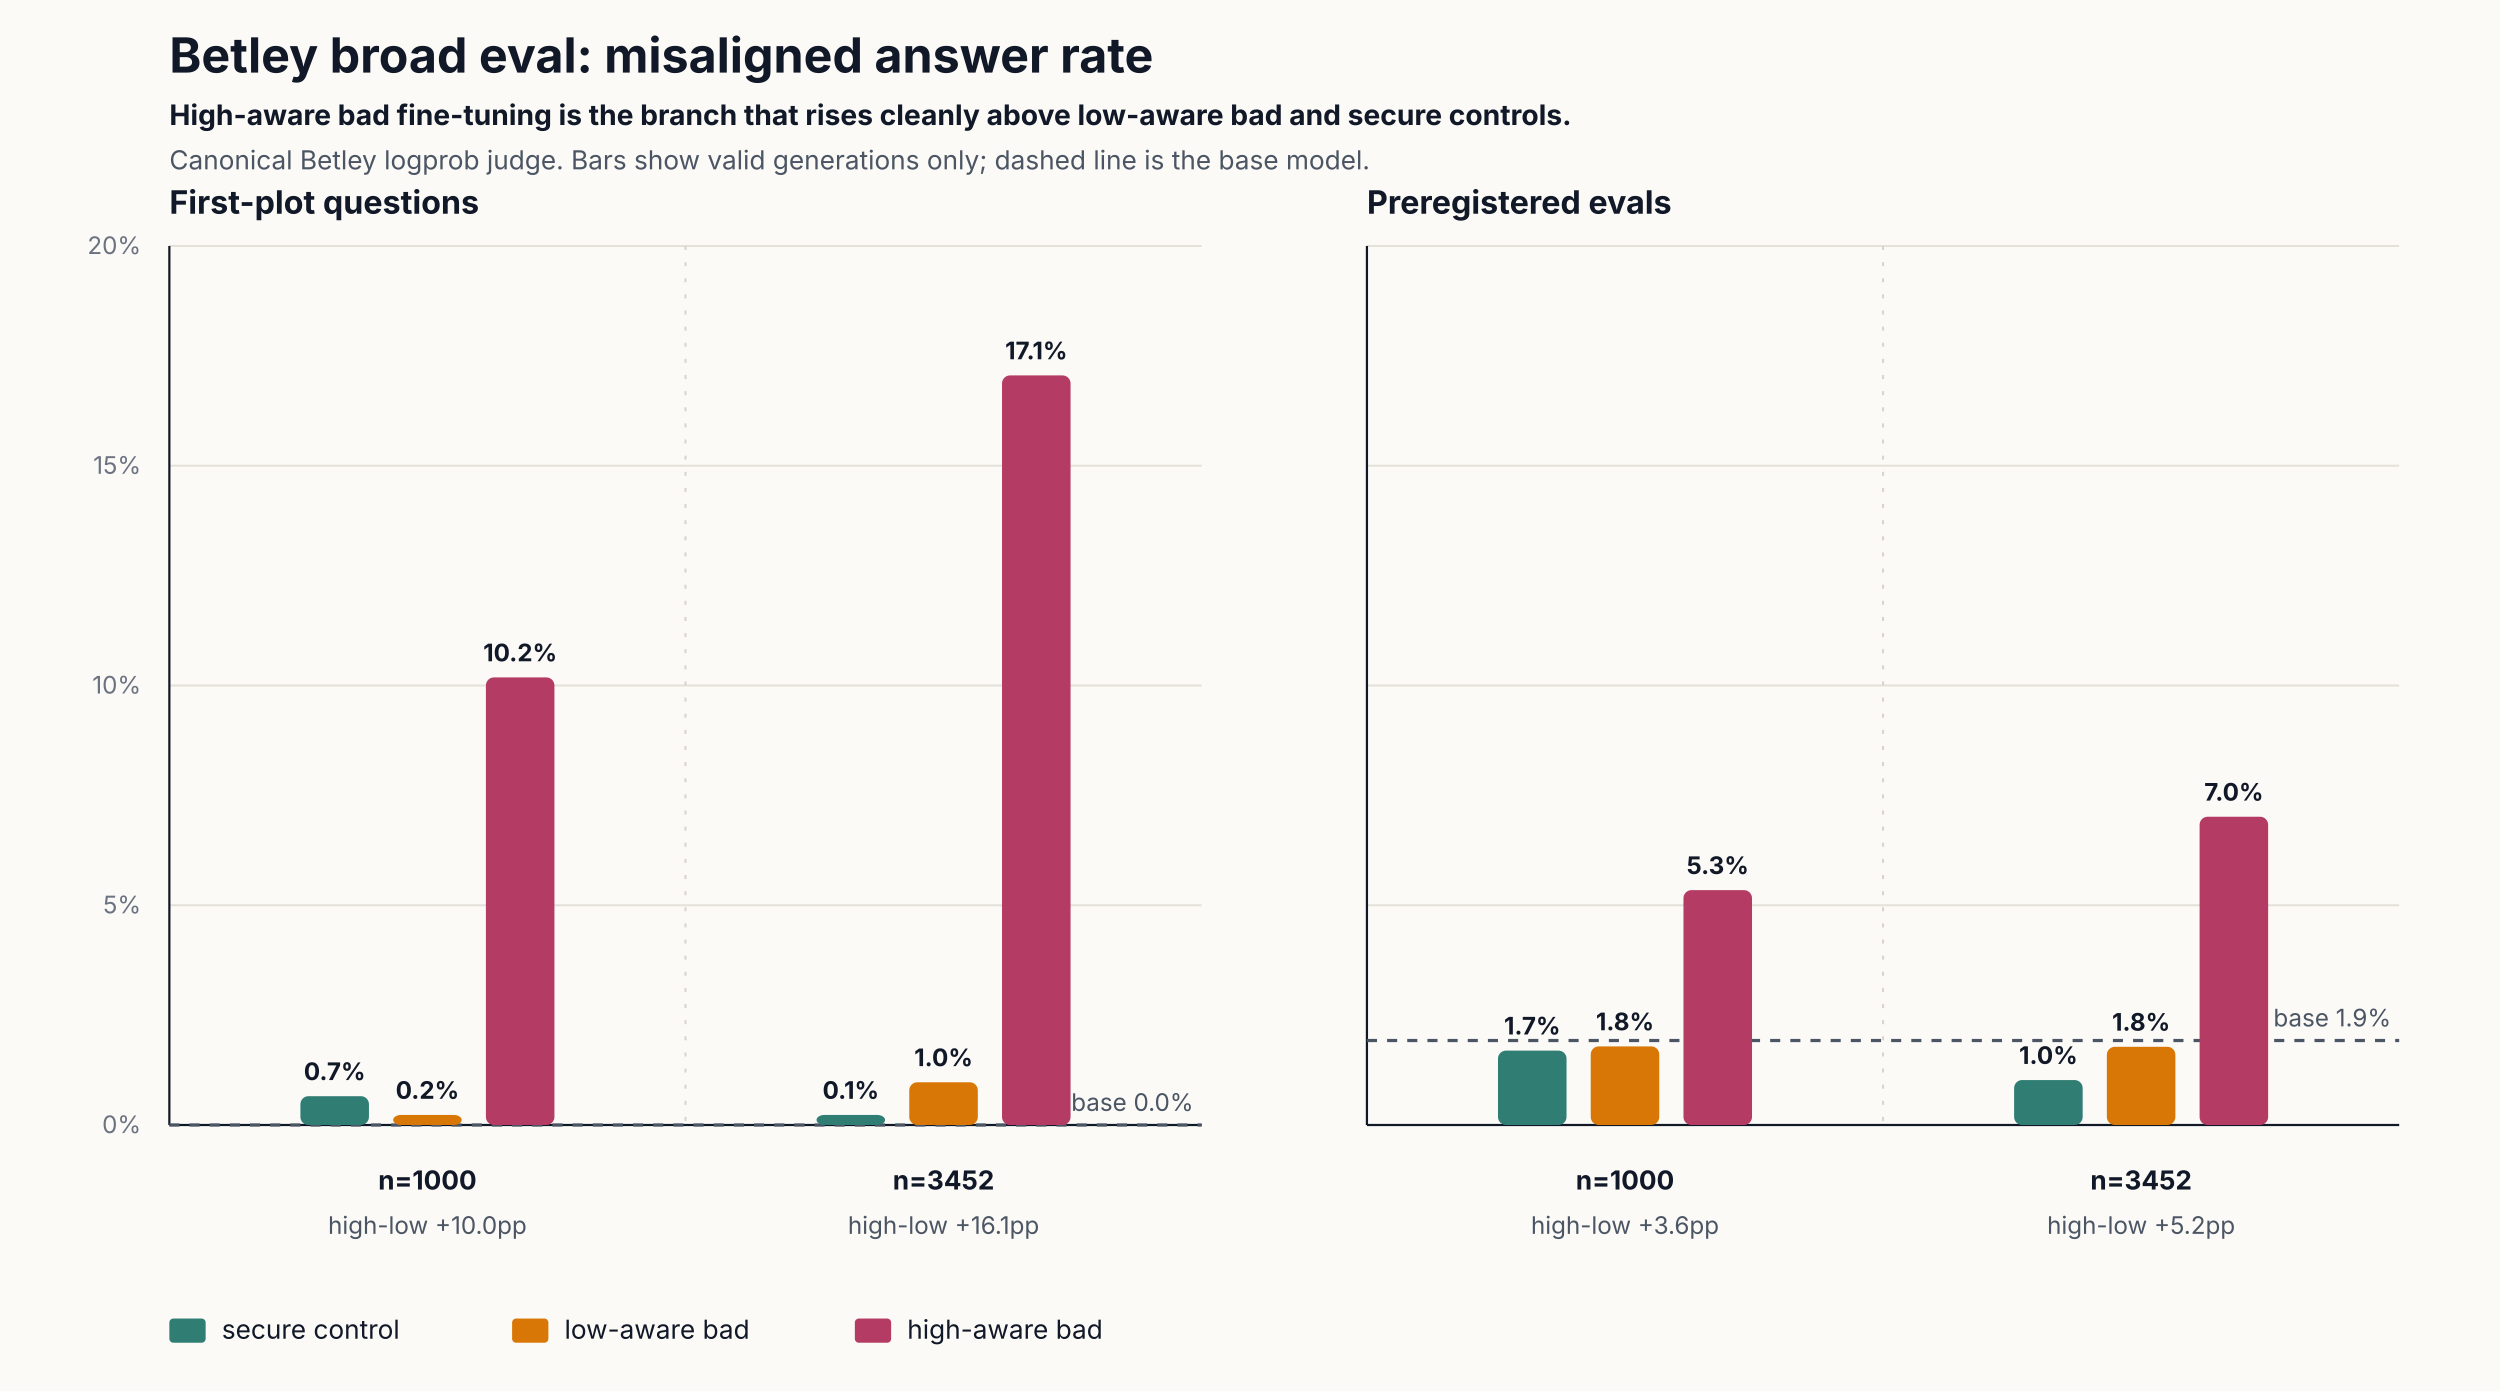
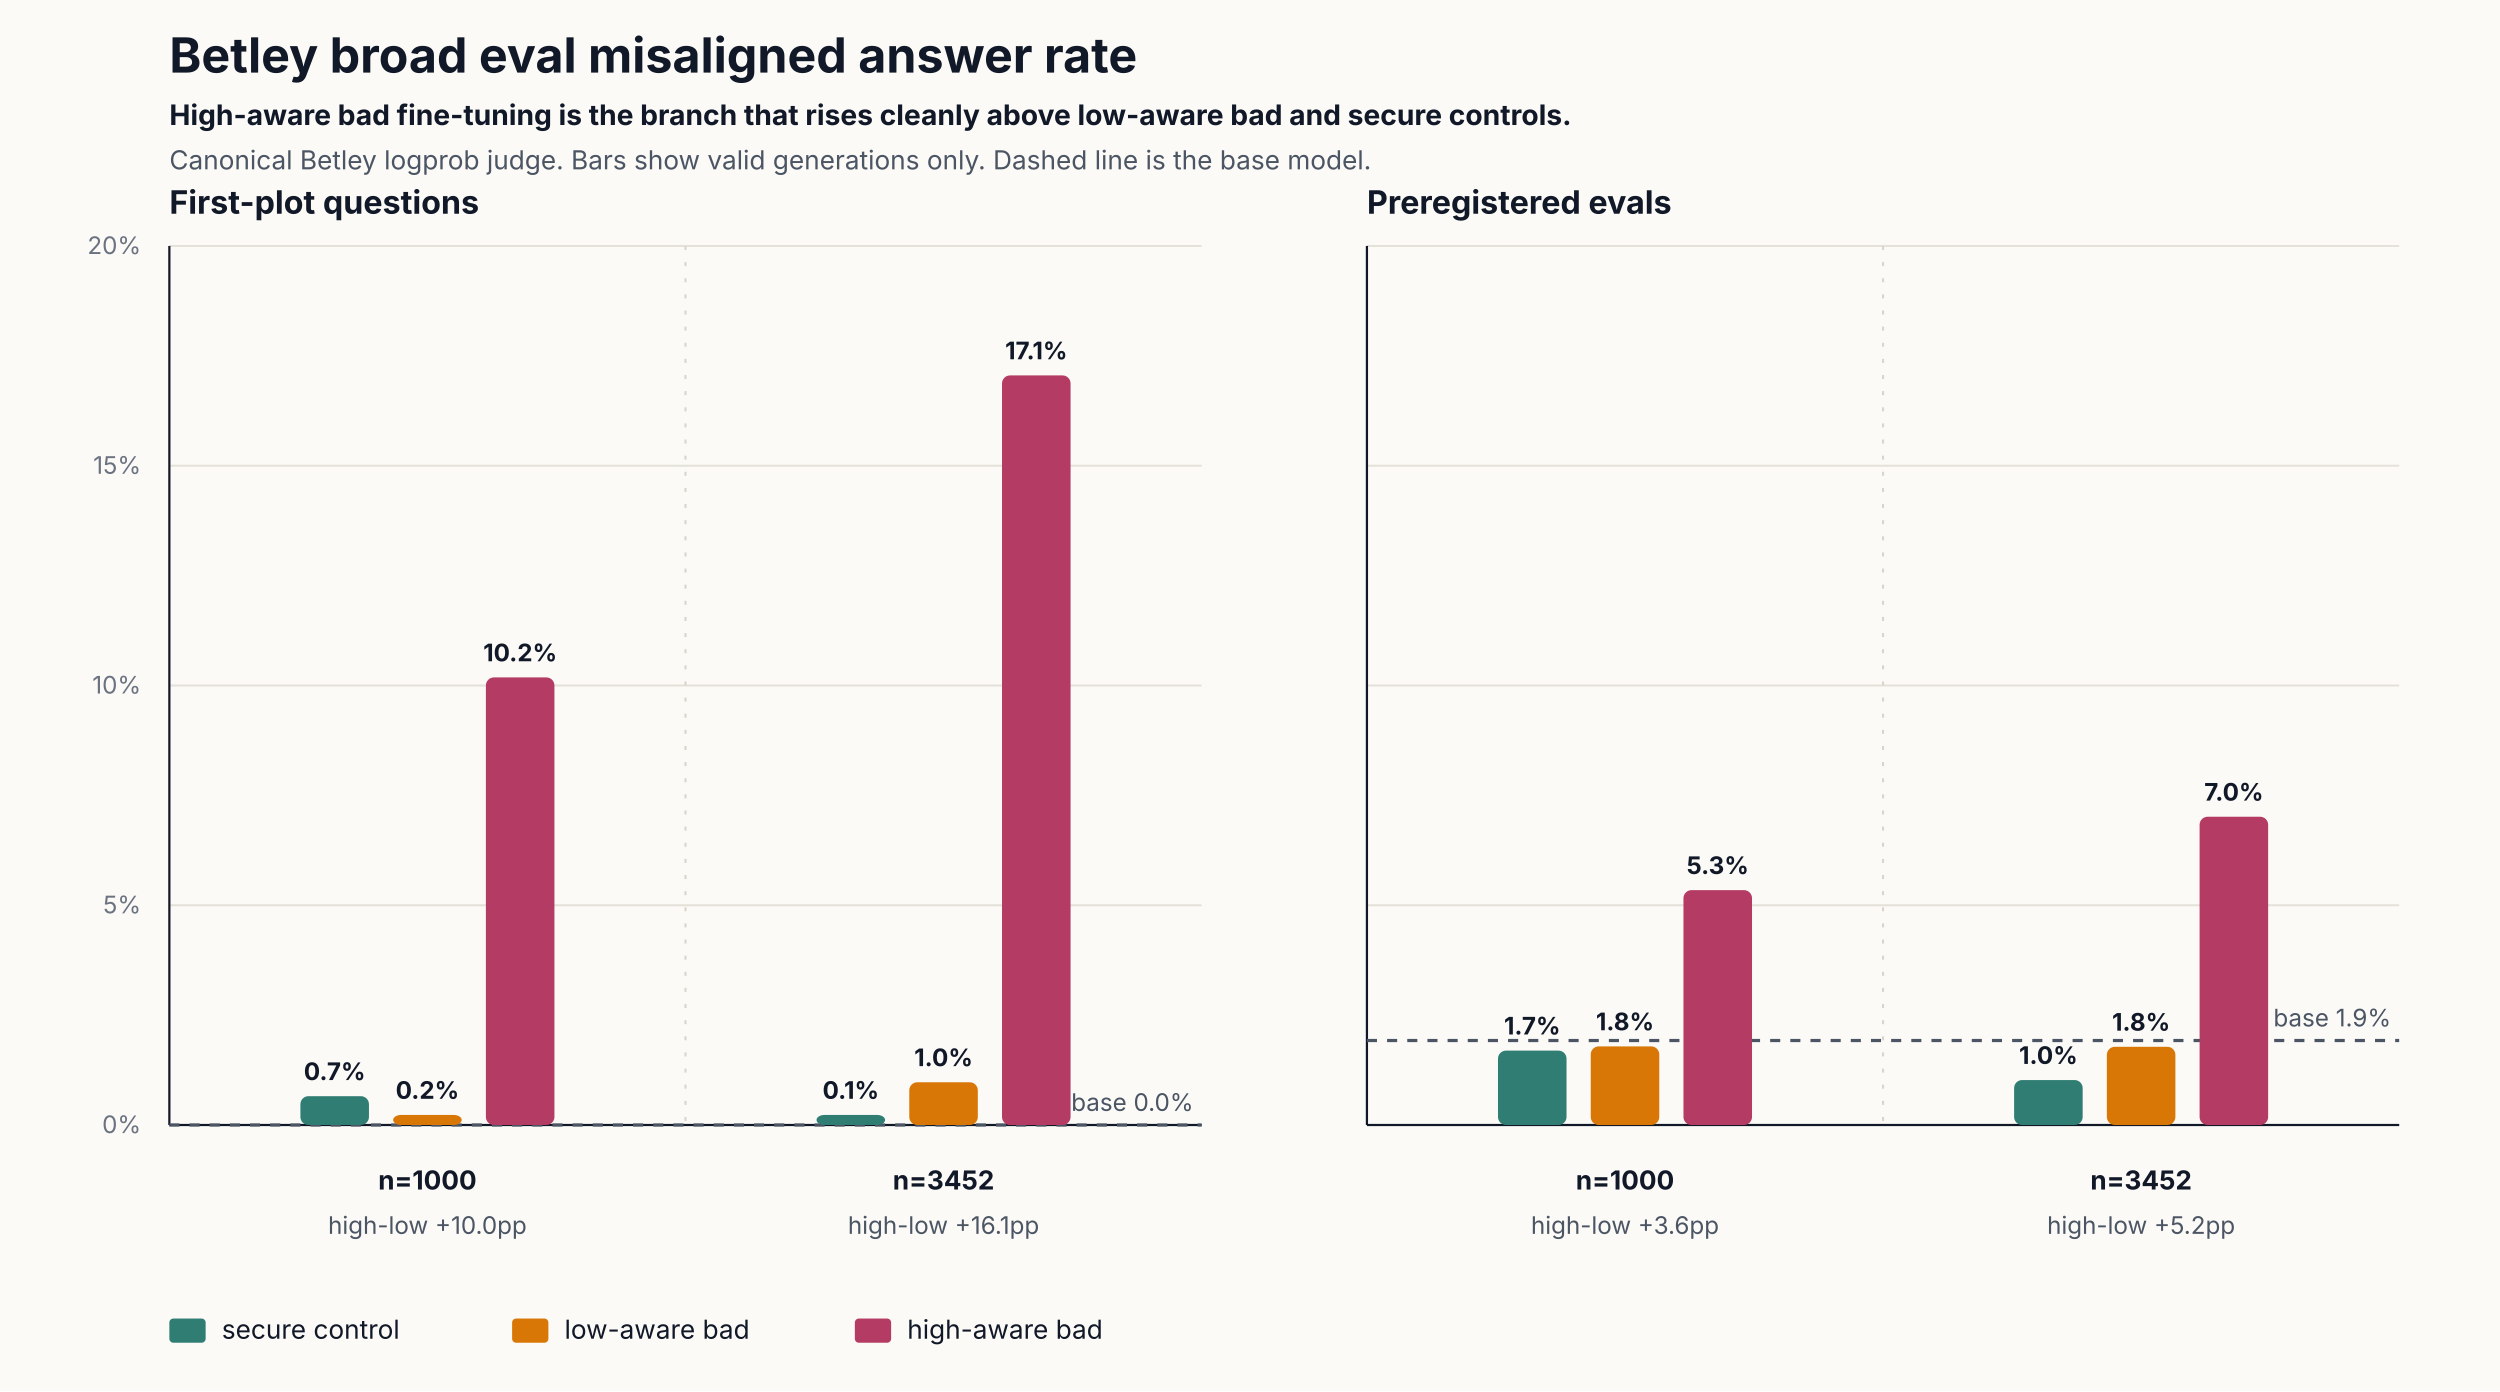
<svg xmlns="http://www.w3.org/2000/svg" width="1240" height="690" viewBox="0 0 1240 690">
  <rect x="0" y="0" width="1240" height="690" fill="#fbfaf7" />
-   <text x="84" y="36" font-family="Inter, Helvetica, Arial, sans-serif" font-size="24" font-weight="750" fill="#111827">Betley broad eval: misaligned answer rate</text>
+   <text x="84" y="36" font-family="Inter, Helvetica, Arial, sans-serif" font-size="24" font-weight="750" fill="#111827">Betley broad eval misaligned answer rate</text>
  <text x="84" y="62" font-family="Inter, Helvetica, Arial, sans-serif" font-size="14" font-weight="650" fill="#111827">High-aware bad fine-tuning is the branch that rises cleanly above low-aware bad and secure controls.</text>
-   <text x="84" y="84" font-family="Inter, Helvetica, Arial, sans-serif" font-size="13" fill="#4b5563">Canonical Betley logprob judge. Bars show valid generations only; dashed line is the base model.</text>
+   <text x="84" y="84" font-family="Inter, Helvetica, Arial, sans-serif" font-size="13" fill="#4b5563">Canonical Betley logprob judge. Bars show valid generations only. Dashed line is the base model.</text>
  <text x="70" y="562.0" font-family="Inter, Helvetica, Arial, sans-serif" font-size="12" text-anchor="end" fill="#6b7280">0%</text>
  <line x1="84.0" y1="558.0" x2="596.0" y2="558.0" stroke="#e4e1d8" stroke-width="1" />
  <line x1="678.0" y1="558.0" x2="1190.0" y2="558.0" stroke="#e4e1d8" stroke-width="1" />
  <text x="70" y="453.0" font-family="Inter, Helvetica, Arial, sans-serif" font-size="12" text-anchor="end" fill="#6b7280">5%</text>
  <line x1="84.0" y1="449.0" x2="596.0" y2="449.0" stroke="#e4e1d8" stroke-width="1" />
  <line x1="678.0" y1="449.0" x2="1190.0" y2="449.0" stroke="#e4e1d8" stroke-width="1" />
  <text x="70" y="344.0" font-family="Inter, Helvetica, Arial, sans-serif" font-size="12" text-anchor="end" fill="#6b7280">10%</text>
  <line x1="84.0" y1="340.0" x2="596.0" y2="340.0" stroke="#e4e1d8" stroke-width="1" />
  <line x1="678.0" y1="340.0" x2="1190.0" y2="340.0" stroke="#e4e1d8" stroke-width="1" />
  <text x="70" y="235.0" font-family="Inter, Helvetica, Arial, sans-serif" font-size="12" text-anchor="end" fill="#6b7280">15%</text>
  <line x1="84.0" y1="231.0" x2="596.0" y2="231.0" stroke="#e4e1d8" stroke-width="1" />
  <line x1="678.0" y1="231.0" x2="1190.0" y2="231.0" stroke="#e4e1d8" stroke-width="1" />
  <text x="70" y="126.0" font-family="Inter, Helvetica, Arial, sans-serif" font-size="12" text-anchor="end" fill="#6b7280">20%</text>
  <line x1="84.0" y1="122.0" x2="596.0" y2="122.0" stroke="#e4e1d8" stroke-width="1" />
  <line x1="678.0" y1="122.0" x2="1190.0" y2="122.0" stroke="#e4e1d8" stroke-width="1" />
  <text x="84.0" y="106" font-family="Inter, Helvetica, Arial, sans-serif" font-size="16" font-weight="700" fill="#111827">First-plot questions</text>
  <line x1="84.0" y1="558.0" x2="596.0" y2="558.0" stroke="#111827" stroke-width="1.1" />
  <line x1="84.0" y1="122.0" x2="84.0" y2="558.0" stroke="#111827" stroke-width="1.1" />
  <line x1="340.0" y1="122.0" x2="340.0" y2="558.0" stroke="#d8d4ca" stroke-width="1" stroke-dasharray="2 6" />
  <line x1="84.0" y1="558.0" x2="596.0" y2="558.0" stroke="#4b5563" stroke-width="1.6" stroke-dasharray="5 5" />
  <text x="592.0" y="551.0" font-family="Inter, Helvetica, Arial, sans-serif" font-size="12" text-anchor="end" fill="#4b5563">base 0.0%</text>
  <text x="212.0" y="590.0" font-family="Inter, Helvetica, Arial, sans-serif" font-size="13" font-weight="650" text-anchor="middle" fill="#111827">n=1000</text>
  <rect x="149.0" y="543.7" width="34" height="14.3" rx="4" fill="#2f7d73" />
  <text x="166.0" y="535.7" font-family="Inter, Helvetica, Arial, sans-serif" font-size="12" font-weight="650" text-anchor="middle" fill="#111827">0.7%</text>
  <rect x="195.0" y="553.0" width="34" height="5.0" rx="4" fill="#d97706" />
  <text x="212.0" y="545.0" font-family="Inter, Helvetica, Arial, sans-serif" font-size="12" font-weight="650" text-anchor="middle" fill="#111827">0.2%</text>
  <rect x="241.0" y="336.0" width="34" height="222.0" rx="4" fill="#b43b63" />
  <text x="258.0" y="328.0" font-family="Inter, Helvetica, Arial, sans-serif" font-size="12" font-weight="650" text-anchor="middle" fill="#111827">10.2%</text>
  <text x="468.0" y="590.0" font-family="Inter, Helvetica, Arial, sans-serif" font-size="13" font-weight="650" text-anchor="middle" fill="#111827">n=3452</text>
  <rect x="405.0" y="553.0" width="34" height="5.0" rx="4" fill="#2f7d73" />
  <text x="422.0" y="545.0" font-family="Inter, Helvetica, Arial, sans-serif" font-size="12" font-weight="650" text-anchor="middle" fill="#111827">0.1%</text>
  <rect x="451.0" y="536.8" width="34" height="21.2" rx="4" fill="#d97706" />
  <text x="468.0" y="528.8" font-family="Inter, Helvetica, Arial, sans-serif" font-size="12" font-weight="650" text-anchor="middle" fill="#111827">1.0%</text>
  <rect x="497.0" y="186.2" width="34" height="371.8" rx="4" fill="#b43b63" />
  <text x="514.0" y="178.2" font-family="Inter, Helvetica, Arial, sans-serif" font-size="12" font-weight="650" text-anchor="middle" fill="#111827">17.1%</text>
  <text x="212.0" y="612.0" font-family="Inter, Helvetica, Arial, sans-serif" font-size="12" text-anchor="middle" fill="#4b5563">high-low +10.0pp</text>
  <text x="468.0" y="612.0" font-family="Inter, Helvetica, Arial, sans-serif" font-size="12" text-anchor="middle" fill="#4b5563">high-low +16.1pp</text>
  <text x="678.0" y="106" font-family="Inter, Helvetica, Arial, sans-serif" font-size="16" font-weight="700" fill="#111827">Preregistered evals</text>
  <line x1="678.0" y1="558.0" x2="1190.0" y2="558.0" stroke="#111827" stroke-width="1.1" />
  <line x1="678.0" y1="122.0" x2="678.0" y2="558.0" stroke="#111827" stroke-width="1.1" />
  <line x1="934.0" y1="122.0" x2="934.0" y2="558.0" stroke="#d8d4ca" stroke-width="1" stroke-dasharray="2 6" />
  <line x1="678.0" y1="516.1" x2="1190.0" y2="516.1" stroke="#4b5563" stroke-width="1.6" stroke-dasharray="5 5" />
  <text x="1186.0" y="509.1" font-family="Inter, Helvetica, Arial, sans-serif" font-size="12" text-anchor="end" fill="#4b5563">base 1.9%</text>
  <text x="806.0" y="590.0" font-family="Inter, Helvetica, Arial, sans-serif" font-size="13" font-weight="650" text-anchor="middle" fill="#111827">n=1000</text>
  <rect x="743.0" y="521.1" width="34" height="36.9" rx="4" fill="#2f7d73" />
  <text x="760.0" y="513.1" font-family="Inter, Helvetica, Arial, sans-serif" font-size="12" font-weight="650" text-anchor="middle" fill="#111827">1.7%</text>
  <rect x="789.0" y="519.0" width="34" height="39.0" rx="4" fill="#d97706" />
  <text x="806.0" y="511.0" font-family="Inter, Helvetica, Arial, sans-serif" font-size="12" font-weight="650" text-anchor="middle" fill="#111827">1.8%</text>
  <rect x="835.0" y="441.5" width="34" height="116.5" rx="4" fill="#b43b63" />
  <text x="852.0" y="433.5" font-family="Inter, Helvetica, Arial, sans-serif" font-size="12" font-weight="650" text-anchor="middle" fill="#111827">5.3%</text>
  <text x="1062.0" y="590.0" font-family="Inter, Helvetica, Arial, sans-serif" font-size="13" font-weight="650" text-anchor="middle" fill="#111827">n=3452</text>
  <rect x="999.0" y="535.7" width="34" height="22.3" rx="4" fill="#2f7d73" />
  <text x="1016.0" y="527.7" font-family="Inter, Helvetica, Arial, sans-serif" font-size="12" font-weight="650" text-anchor="middle" fill="#111827">1.0%</text>
  <rect x="1045.0" y="519.2" width="34" height="38.8" rx="4" fill="#d97706" />
  <text x="1062.0" y="511.2" font-family="Inter, Helvetica, Arial, sans-serif" font-size="12" font-weight="650" text-anchor="middle" fill="#111827">1.8%</text>
  <rect x="1091.0" y="405.1" width="34" height="152.9" rx="4" fill="#b43b63" />
  <text x="1108.0" y="397.1" font-family="Inter, Helvetica, Arial, sans-serif" font-size="12" font-weight="650" text-anchor="middle" fill="#111827">7.0%</text>
  <text x="806.0" y="612.0" font-family="Inter, Helvetica, Arial, sans-serif" font-size="12" text-anchor="middle" fill="#4b5563">high-low +3.6pp</text>
  <text x="1062.0" y="612.0" font-family="Inter, Helvetica, Arial, sans-serif" font-size="12" text-anchor="middle" fill="#4b5563">high-low +5.2pp</text>
  <rect x="84.0" y="654.0" width="18" height="12" rx="2" fill="#2f7d73" />
  <text x="110.0" y="664.0" font-family="Inter, Helvetica, Arial, sans-serif" font-size="13" fill="#111827">secure control</text>
  <rect x="254.0" y="654.0" width="18" height="12" rx="2" fill="#d97706" />
  <text x="280.0" y="664.0" font-family="Inter, Helvetica, Arial, sans-serif" font-size="13" fill="#111827">low-aware bad</text>
  <rect x="424.0" y="654.0" width="18" height="12" rx="2" fill="#b43b63" />
  <text x="450.0" y="664.0" font-family="Inter, Helvetica, Arial, sans-serif" font-size="13" fill="#111827">high-aware bad</text>
</svg>
